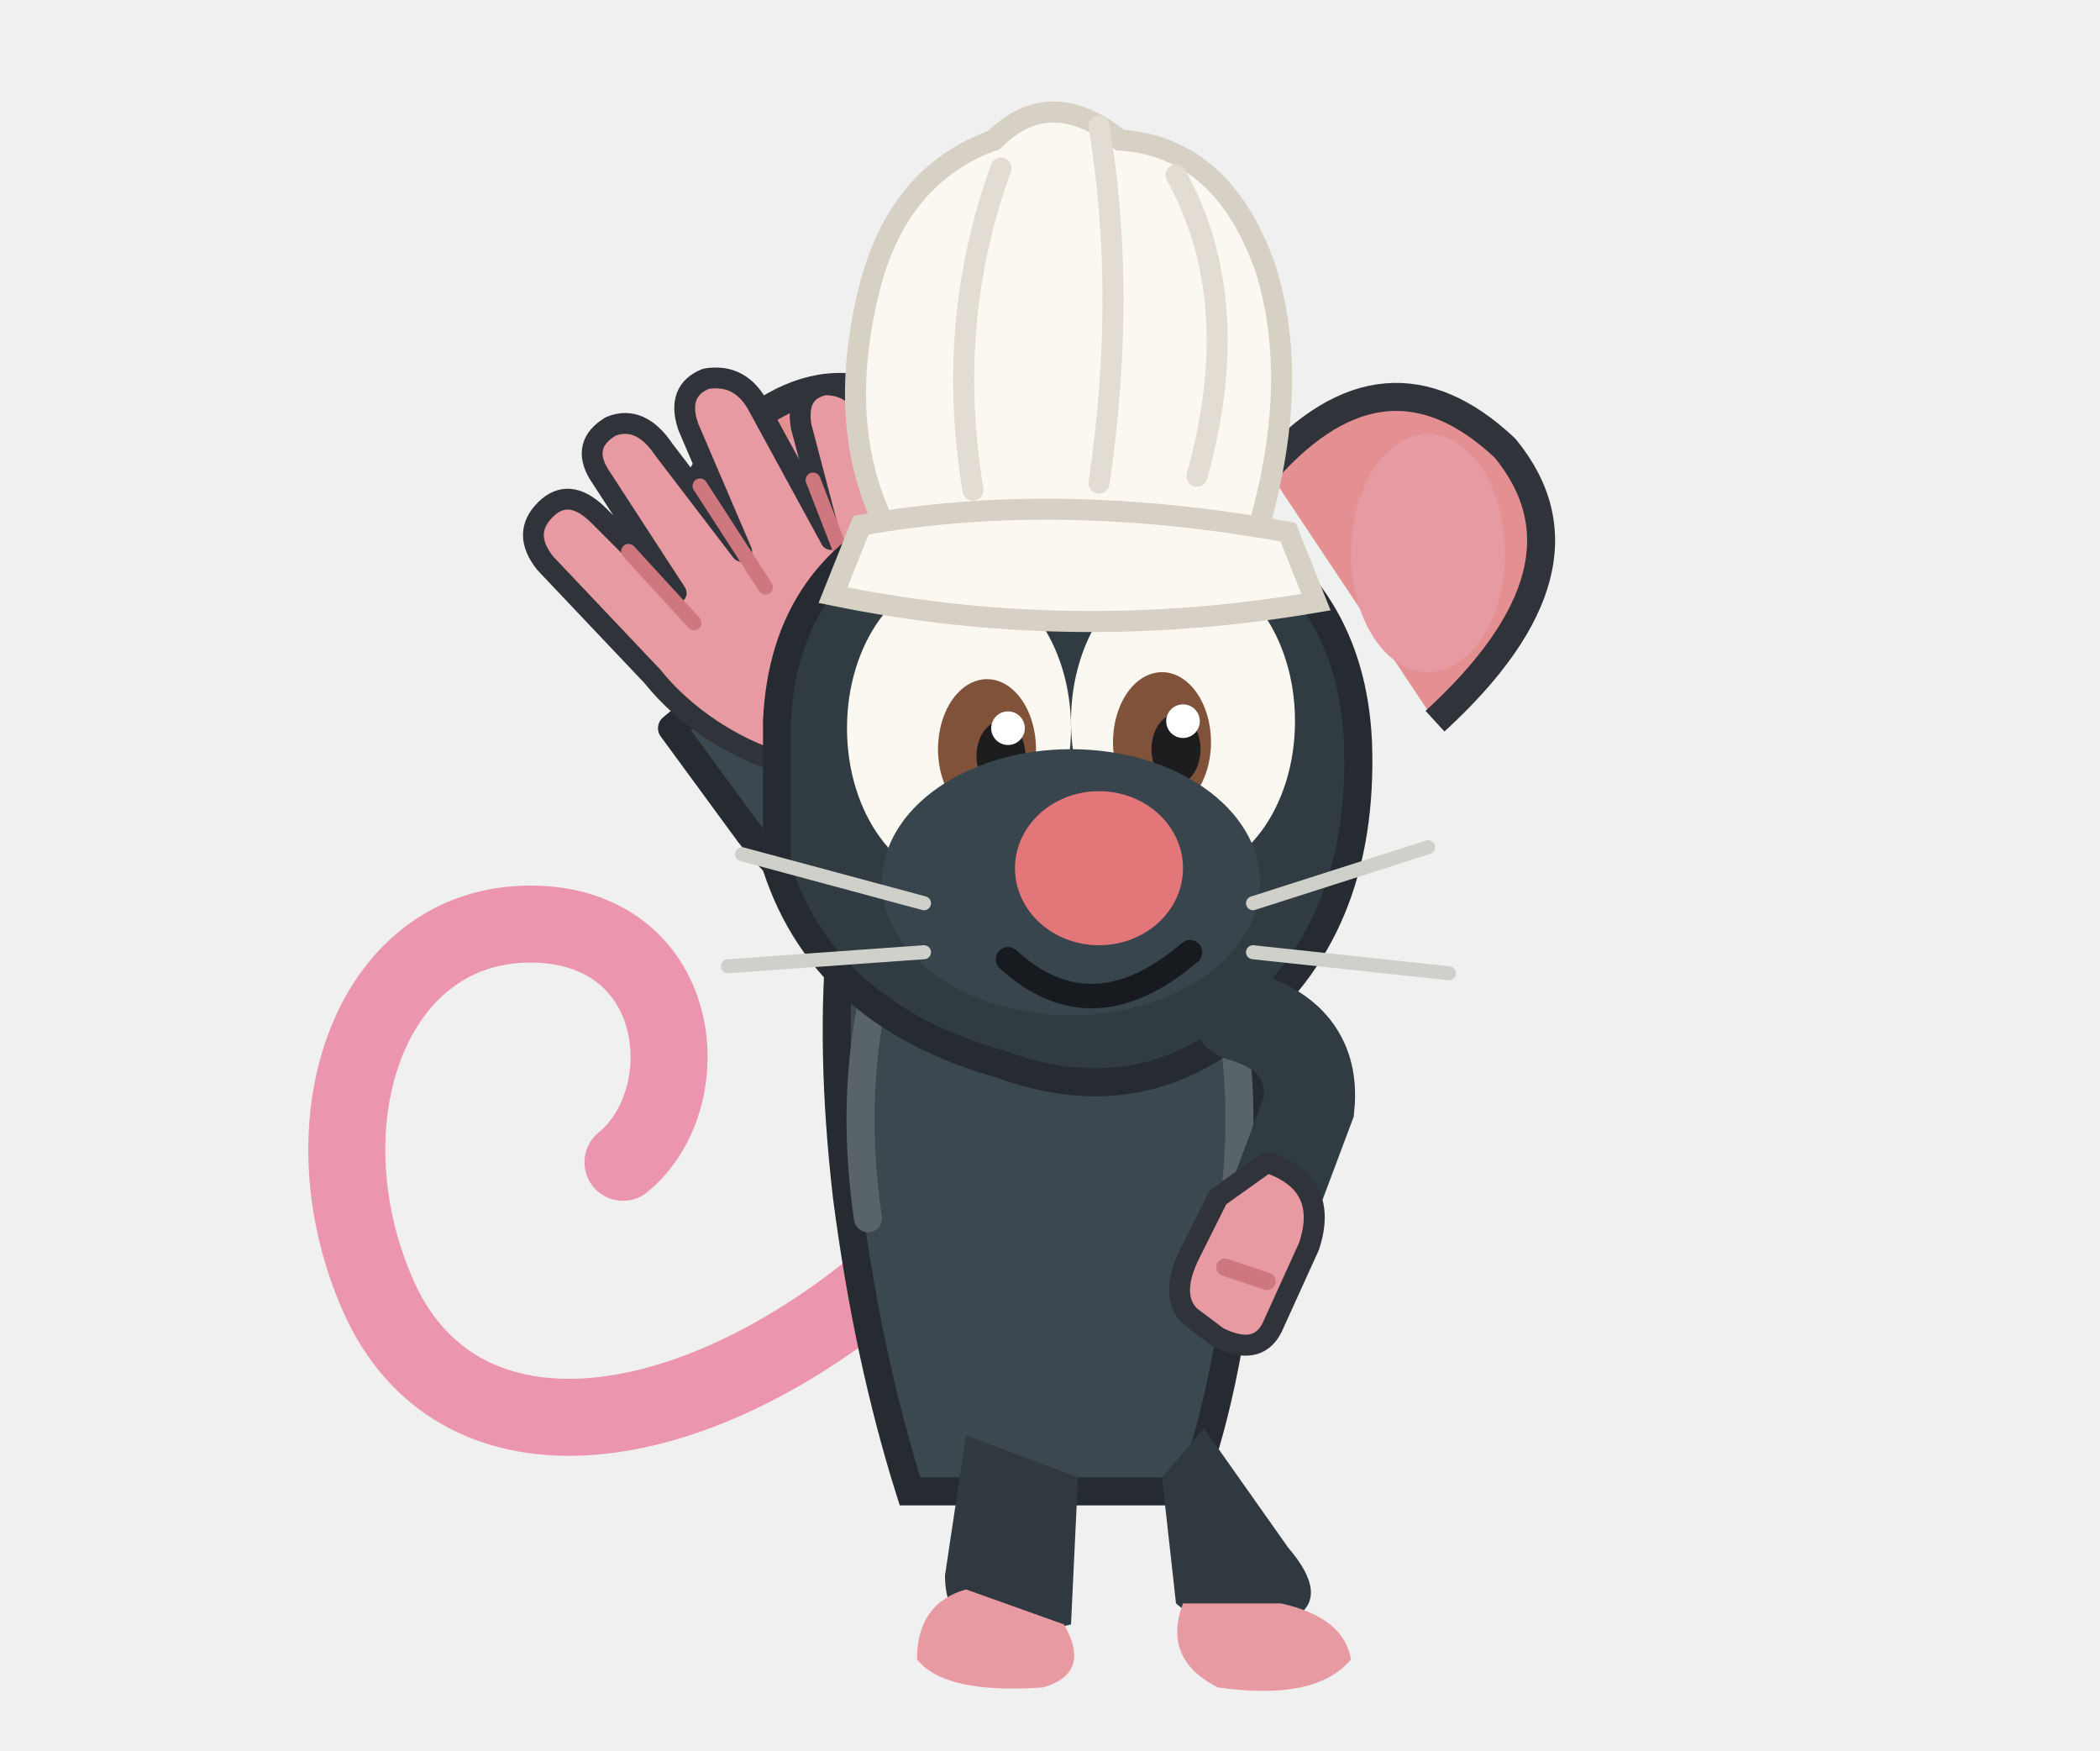
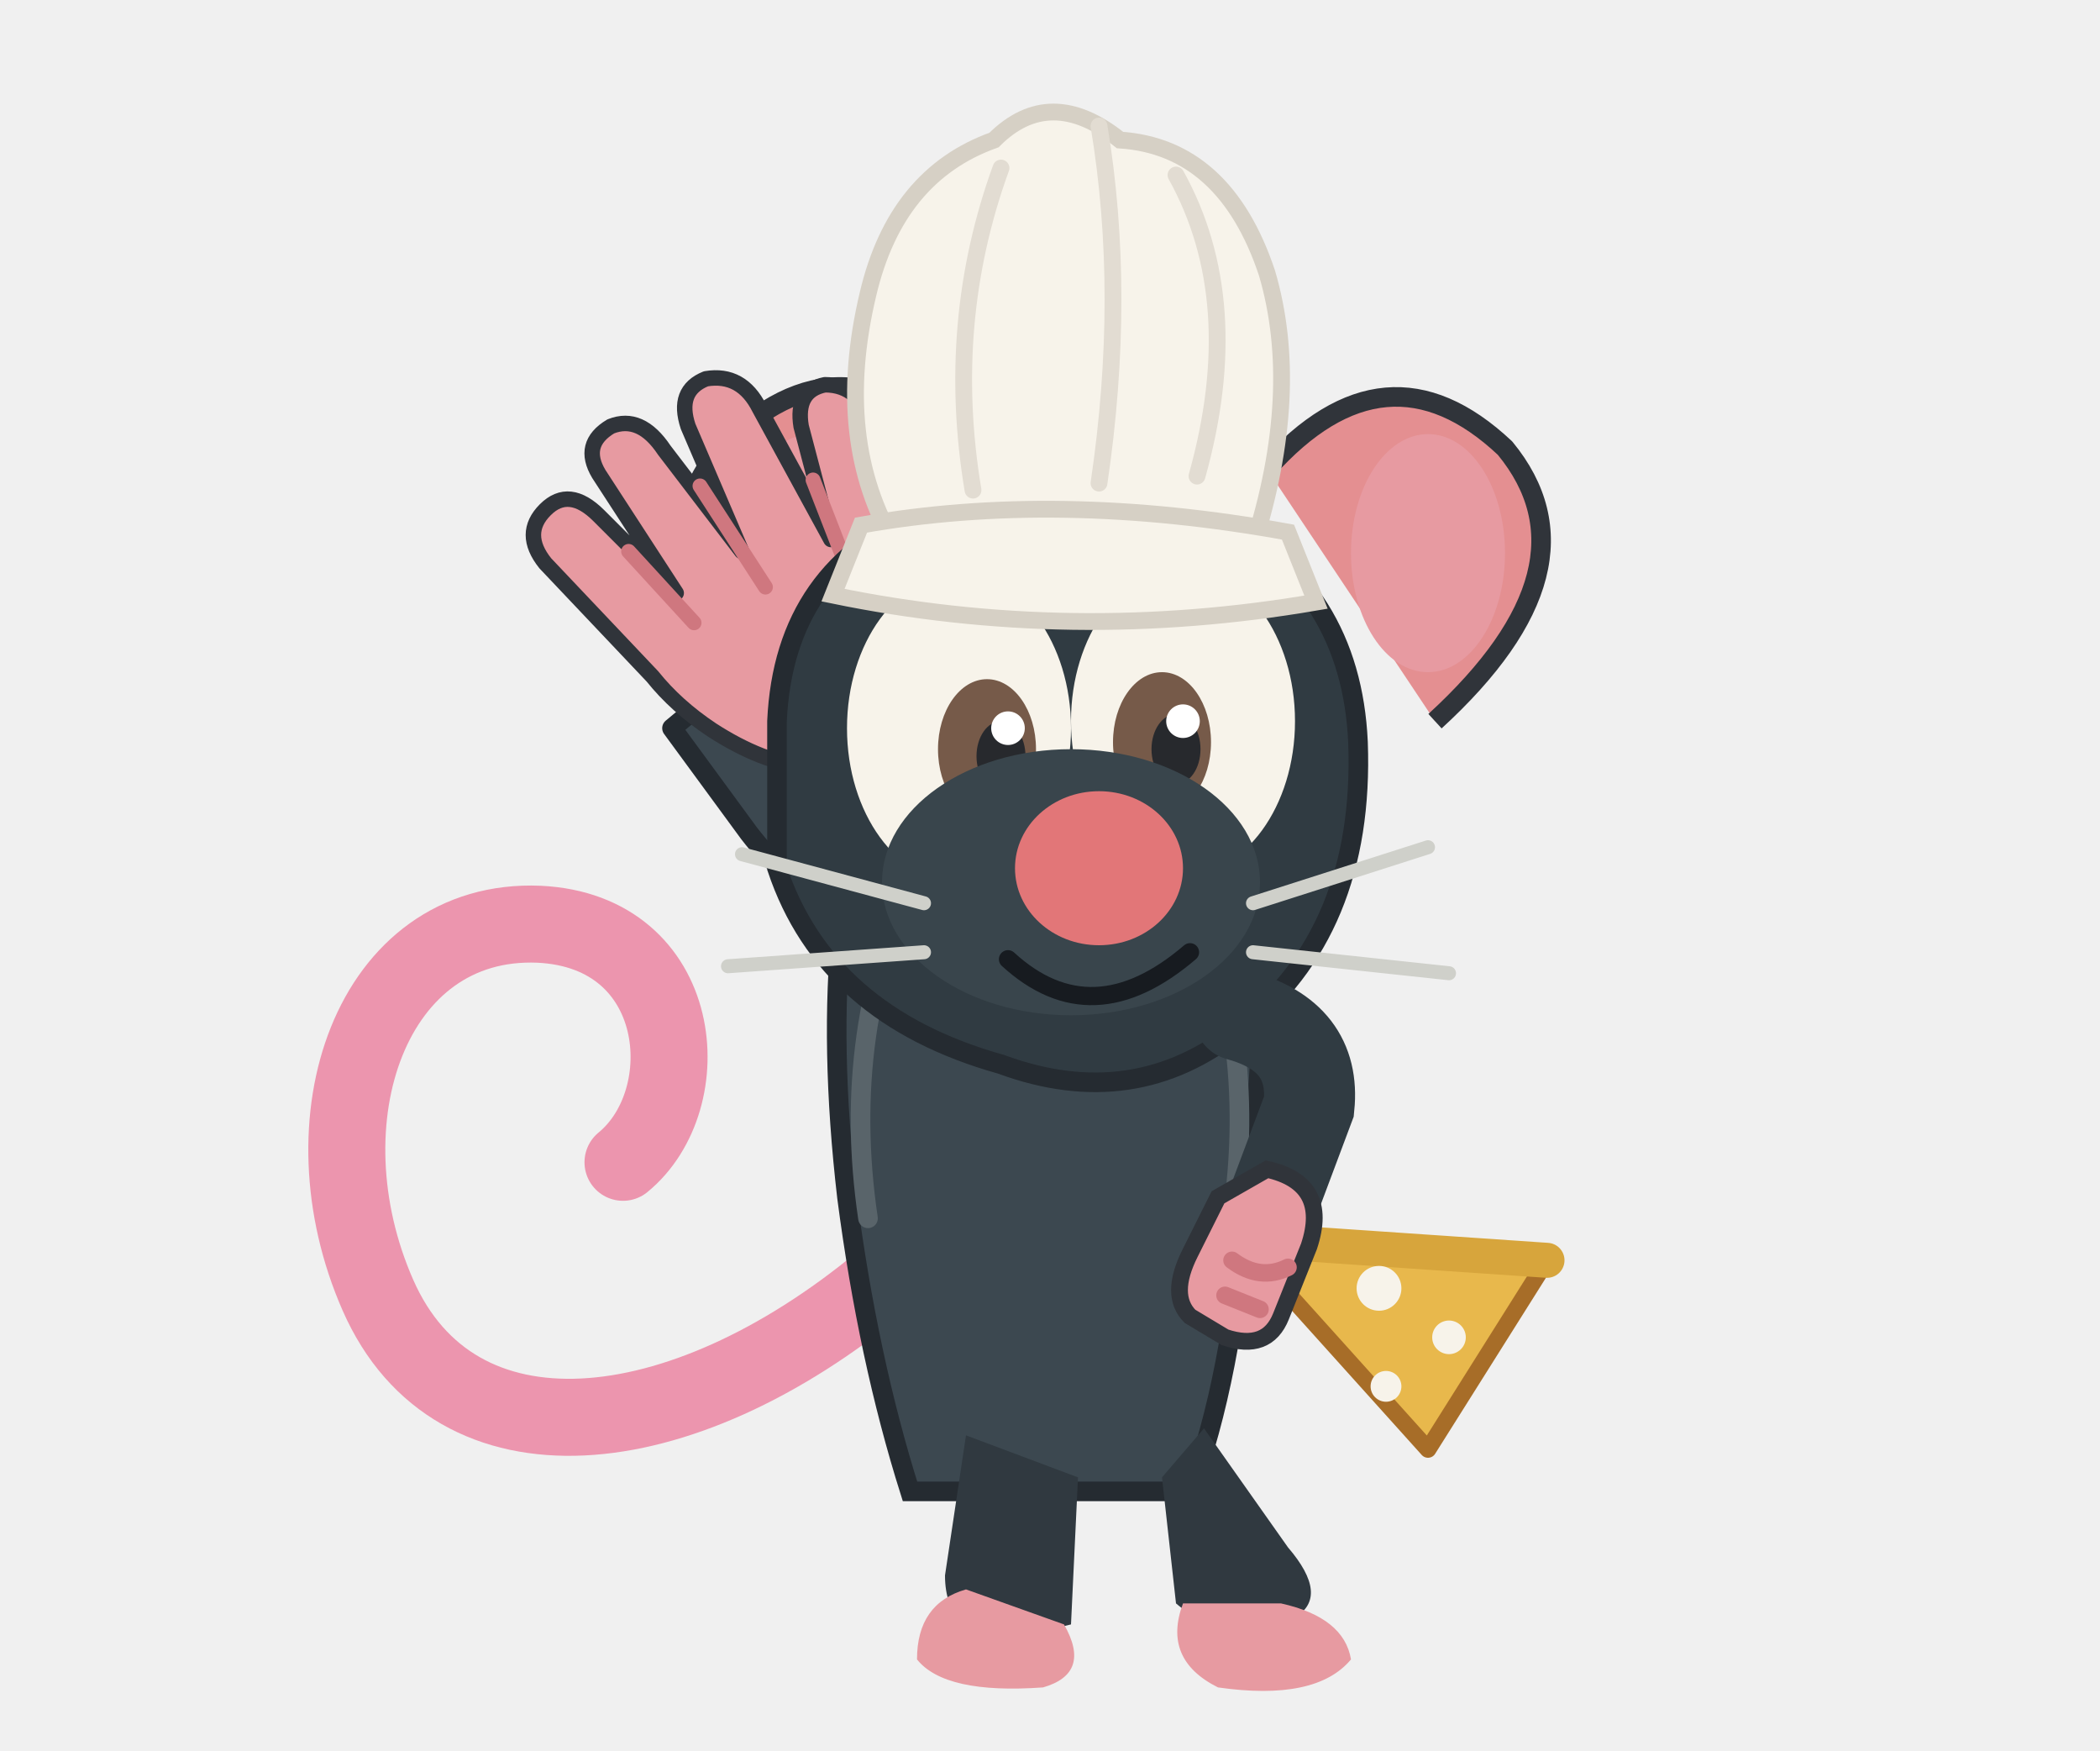
<svg xmlns="http://www.w3.org/2000/svg" width="300" height="250" viewBox="0 0 300 250">
  <path d="M126 183 C97 207 65 210 54 185 C43 160 53 131 77 132 C98 133 100 157 89 166" fill="none" stroke="#EC95AE" stroke-width="11" stroke-linecap="round" />
-   <path d="M110 100 Q89 77 105 62 Q123 46 140 68 M181 67 Q198 48 215 64 Q229 81 205 103" fill="#E48F91" stroke="#30343A" stroke-width="4" stroke-linejoin="round" />
+   <path d="M110 100 Q89 77 105 62 Q123 46 140 68 M181 67 Q198 48 215 64 Q229 81 205 103" fill="#E48F91" stroke="#30343A" stroke-width="2.8" stroke-linejoin="round" />
  <ellipse cx="116" cy="79" rx="11" ry="17" fill="#E79AA1" />
  <ellipse cx="204" cy="79" rx="11" ry="17" fill="#E79AA1" />
-   <path d="M128 102 Q138 92 150 92 Q166 92 174 104 Q184 127 178 172 Q176 197 170 213 L130 213 Q124 194 121 171 Q116 128 128 102Z" fill="#3C4850" stroke="#252B31" stroke-width="4" />
-   <path d="M131 124 Q120 147 124 174 M169 124 Q180 147 176 174" fill="none" stroke="#59646A" stroke-width="4" stroke-linecap="round" />
+   <path d="M128 102 Q138 92 150 92 Q166 92 174 104 Q184 127 178 172 Q176 197 170 213 L130 213 Q124 194 121 171 Q116 128 128 102Z" fill="#3C4850" stroke="#252B31" stroke-width="2.8" />
+   <path d="M131 124 Q120 147 124 174 M169 124 Q180 147 176 174" fill="none" stroke="#59646A" stroke-width="2.8" stroke-linecap="round" />
  <path d="M138 205 L135 225 Q135 234 145 234 L153 232 L154 211 M166 211 L168 229 Q175 235 185 231 Q190 228 184 221 L172 204" fill="#303940" />
  <path d="M138 227 Q131 229 131 237 Q135 242 149 241 Q156 239 152 232Z M169 229 Q166 237 174 241 Q188 243 193 237 Q192 231 183 229Z" fill="#E79AA1" />
-   <path d="M130 130 Q117 132 107 119 L96 104 L108 94 L128 108 L140 119Z" fill="#3C4850" stroke="#252B31" stroke-width="4" stroke-linejoin="round" />
+   <path d="M130 130 Q117 132 107 119 L96 104 L108 94 L128 108 L140 119Z" fill="#3C4850" stroke="#252B31" stroke-width="2.8" stroke-linejoin="round" />
  <g transform="translate(15 15) scale(.85)">
-     <path d="M102 105 Q96 101 92 96 L74 77 Q70 72 74 68 Q78 64 83 69 L96 82 L83 62 Q80 57 85 54 Q90 52 94 58 L107 75 L98 54 Q96 48 101 46 Q107 45 110 51 L122 73 L117 54 Q116 48 121 47 Q127 47 129 54 L137 82 Q142 96 132 108 Q119 116 102 105Z" fill="#E79AA1" stroke="#30343A" stroke-width="3.5" stroke-linejoin="round" />
+     <path d="M102 105 Q96 101 92 96 L74 77 Q70 72 74 68 Q78 64 83 69 L96 82 L83 62 Q80 57 85 54 Q90 52 94 58 L107 75 L98 54 Q96 48 101 46 Q107 45 110 51 L122 73 L117 54 Q116 48 121 47 Q127 47 129 54 L137 82 Q142 96 132 108 Q119 116 102 105Z" fill="#E79AA1" stroke="#30343A" stroke-width="2.6" stroke-linejoin="round" />
    <path d="M88 75 L99 87 M100 64 L111 81 M119 63 L126 81" fill="none" stroke="#CF777F" stroke-width="2.5" stroke-linecap="round" />
  </g>
-   <path d="M111 103 Q112 81 132 73 Q152 64 174 74 Q193 84 194 106 Q195 133 177 147 Q162 159 143 152 Q118 145 111 124Z" fill="#303B42" stroke="#252B31" stroke-width="4" />
-   <ellipse cx="137" cy="104" rx="16" ry="22" fill="#FBF8F1" />
-   <ellipse cx="169" cy="103" rx="16" ry="22" fill="#FBF8F1" />
-   <ellipse cx="141" cy="107" rx="7" ry="10" fill="#80523A" />
-   <ellipse cx="166" cy="106" rx="7" ry="10" fill="#80523A" />
-   <ellipse cx="143" cy="108" rx="3.5" ry="5" fill="#1D1D1F" />
-   <ellipse cx="168" cy="107" rx="3.5" ry="5" fill="#1D1D1F" />
+   <path d="M111 103 Q112 81 132 73 Q152 64 174 74 Q193 84 194 106 Q195 133 177 147 Q162 159 143 152 Q118 145 111 124Z" fill="#303B42" stroke="#252B31" stroke-width="2.8" />
+   <ellipse cx="137" cy="104" rx="16" ry="22" fill="#F7F3EA" />
+   <ellipse cx="169" cy="103" rx="16" ry="22" fill="#F7F3EA" />
+   <ellipse cx="141" cy="107" rx="7" ry="10" fill="#765A49" />
+   <ellipse cx="166" cy="106" rx="7" ry="10" fill="#765A49" />
+   <ellipse cx="143" cy="108" rx="3.5" ry="5" fill="#27292D" />
+   <ellipse cx="168" cy="107" rx="3.5" ry="5" fill="#27292D" />
  <circle cx="144" cy="104" r="2.4" fill="#FFFFFF" />
  <circle cx="169" cy="103" r="2.4" fill="#FFFFFF" />
  <ellipse cx="153" cy="126" rx="27" ry="19" fill="#39454C" />
  <ellipse cx="157" cy="124" rx="12" ry="11" fill="#E27678" />
-   <path d="M144 137 Q156 148 170 136" fill="none" stroke="#171B20" stroke-width="3.5" stroke-linecap="round" />
+   <path d="M144 137 Q156 148 170 136" fill="none" stroke="#171B20" stroke-width="2.6" stroke-linecap="round" />
  <path d="M132 129 L106 122 M132 136 L104 138 M179 129 L204 121 M179 136 L207 139" fill="none" stroke="#CFD0CA" stroke-width="2" stroke-linecap="round" />
  <path d="M177 145 Q188 148 187 158 L181 174" fill="none" stroke="#303B42" stroke-width="13" stroke-linecap="round" />
-   <path d="M181 166 Q190 169 187 178 L182 189 Q180 194 174 191 L170 188 Q167 185 170 179 L174 171Z" fill="#E79AA1" stroke="#30343A" stroke-width="3" />
-   <path d="M175 181 L181 183" fill="none" stroke="#CF777F" stroke-width="2.5" stroke-linecap="round" />
-   <path d="M128 78 Q119 63 124 42 Q128 25 142 20 Q150 12 160 20 Q175 21 181 39 Q186 56 179 78Z" fill="#FBF8F1" stroke="#D6D0C5" stroke-width="3" />
-   <path d="M139 70 Q135 46 143 24 M157 69 Q161 42 157 18 M171 68 Q178 43 168 25" fill="none" stroke="#E2DCD2" stroke-width="3" stroke-linecap="round" />
-   <path d="M123 75 Q151 70 184 76 L188 86 Q153 92 119 85Z" fill="#FBF8F1" stroke="#D6D0C5" stroke-width="3" />
+   <path d="M177 177 L221 180 L204 207Z" fill="#E8B84C" stroke="#A76D28" stroke-width="2.4" stroke-linejoin="round" />
+   <path d="M177 177 L221 180" fill="none" stroke="#D7A53C" stroke-width="5" stroke-linecap="round" />
+   <circle cx="197" cy="184" r="3.2" fill="#F7F3EA" />
+   <circle cx="207" cy="191" r="2.4" fill="#F7F3EA" />
+   <circle cx="198" cy="198" r="2.2" fill="#F7F3EA" />
+   <path d="M181 167 Q190 169 187 178 L183 188 Q181 193 175 191 L170 188 Q167 185 170 179 L174 171Z" fill="#E79AA1" stroke="#30343A" stroke-width="2.4" />
+   <path d="M176 180 Q180 183 184 181 M175 185 L180 187" fill="none" stroke="#CF777F" stroke-width="2.5" stroke-linecap="round" />
+   <path d="M128 78 Q119 63 124 42 Q128 25 142 20 Q150 12 160 20 Q175 21 181 39 Q186 56 179 78Z" fill="#F7F3EA" stroke="#D6D0C5" stroke-width="2.4" />
+   <path d="M139 70 Q135 46 143 24 M157 69 Q161 42 157 18 M171 68 Q178 43 168 25" fill="none" stroke="#E2DCD2" stroke-width="2.4" stroke-linecap="round" />
+   <path d="M123 75 Q151 70 184 76 L188 86 Q153 92 119 85Z" fill="#F7F3EA" stroke="#D6D0C5" stroke-width="2.4" />
</svg>
